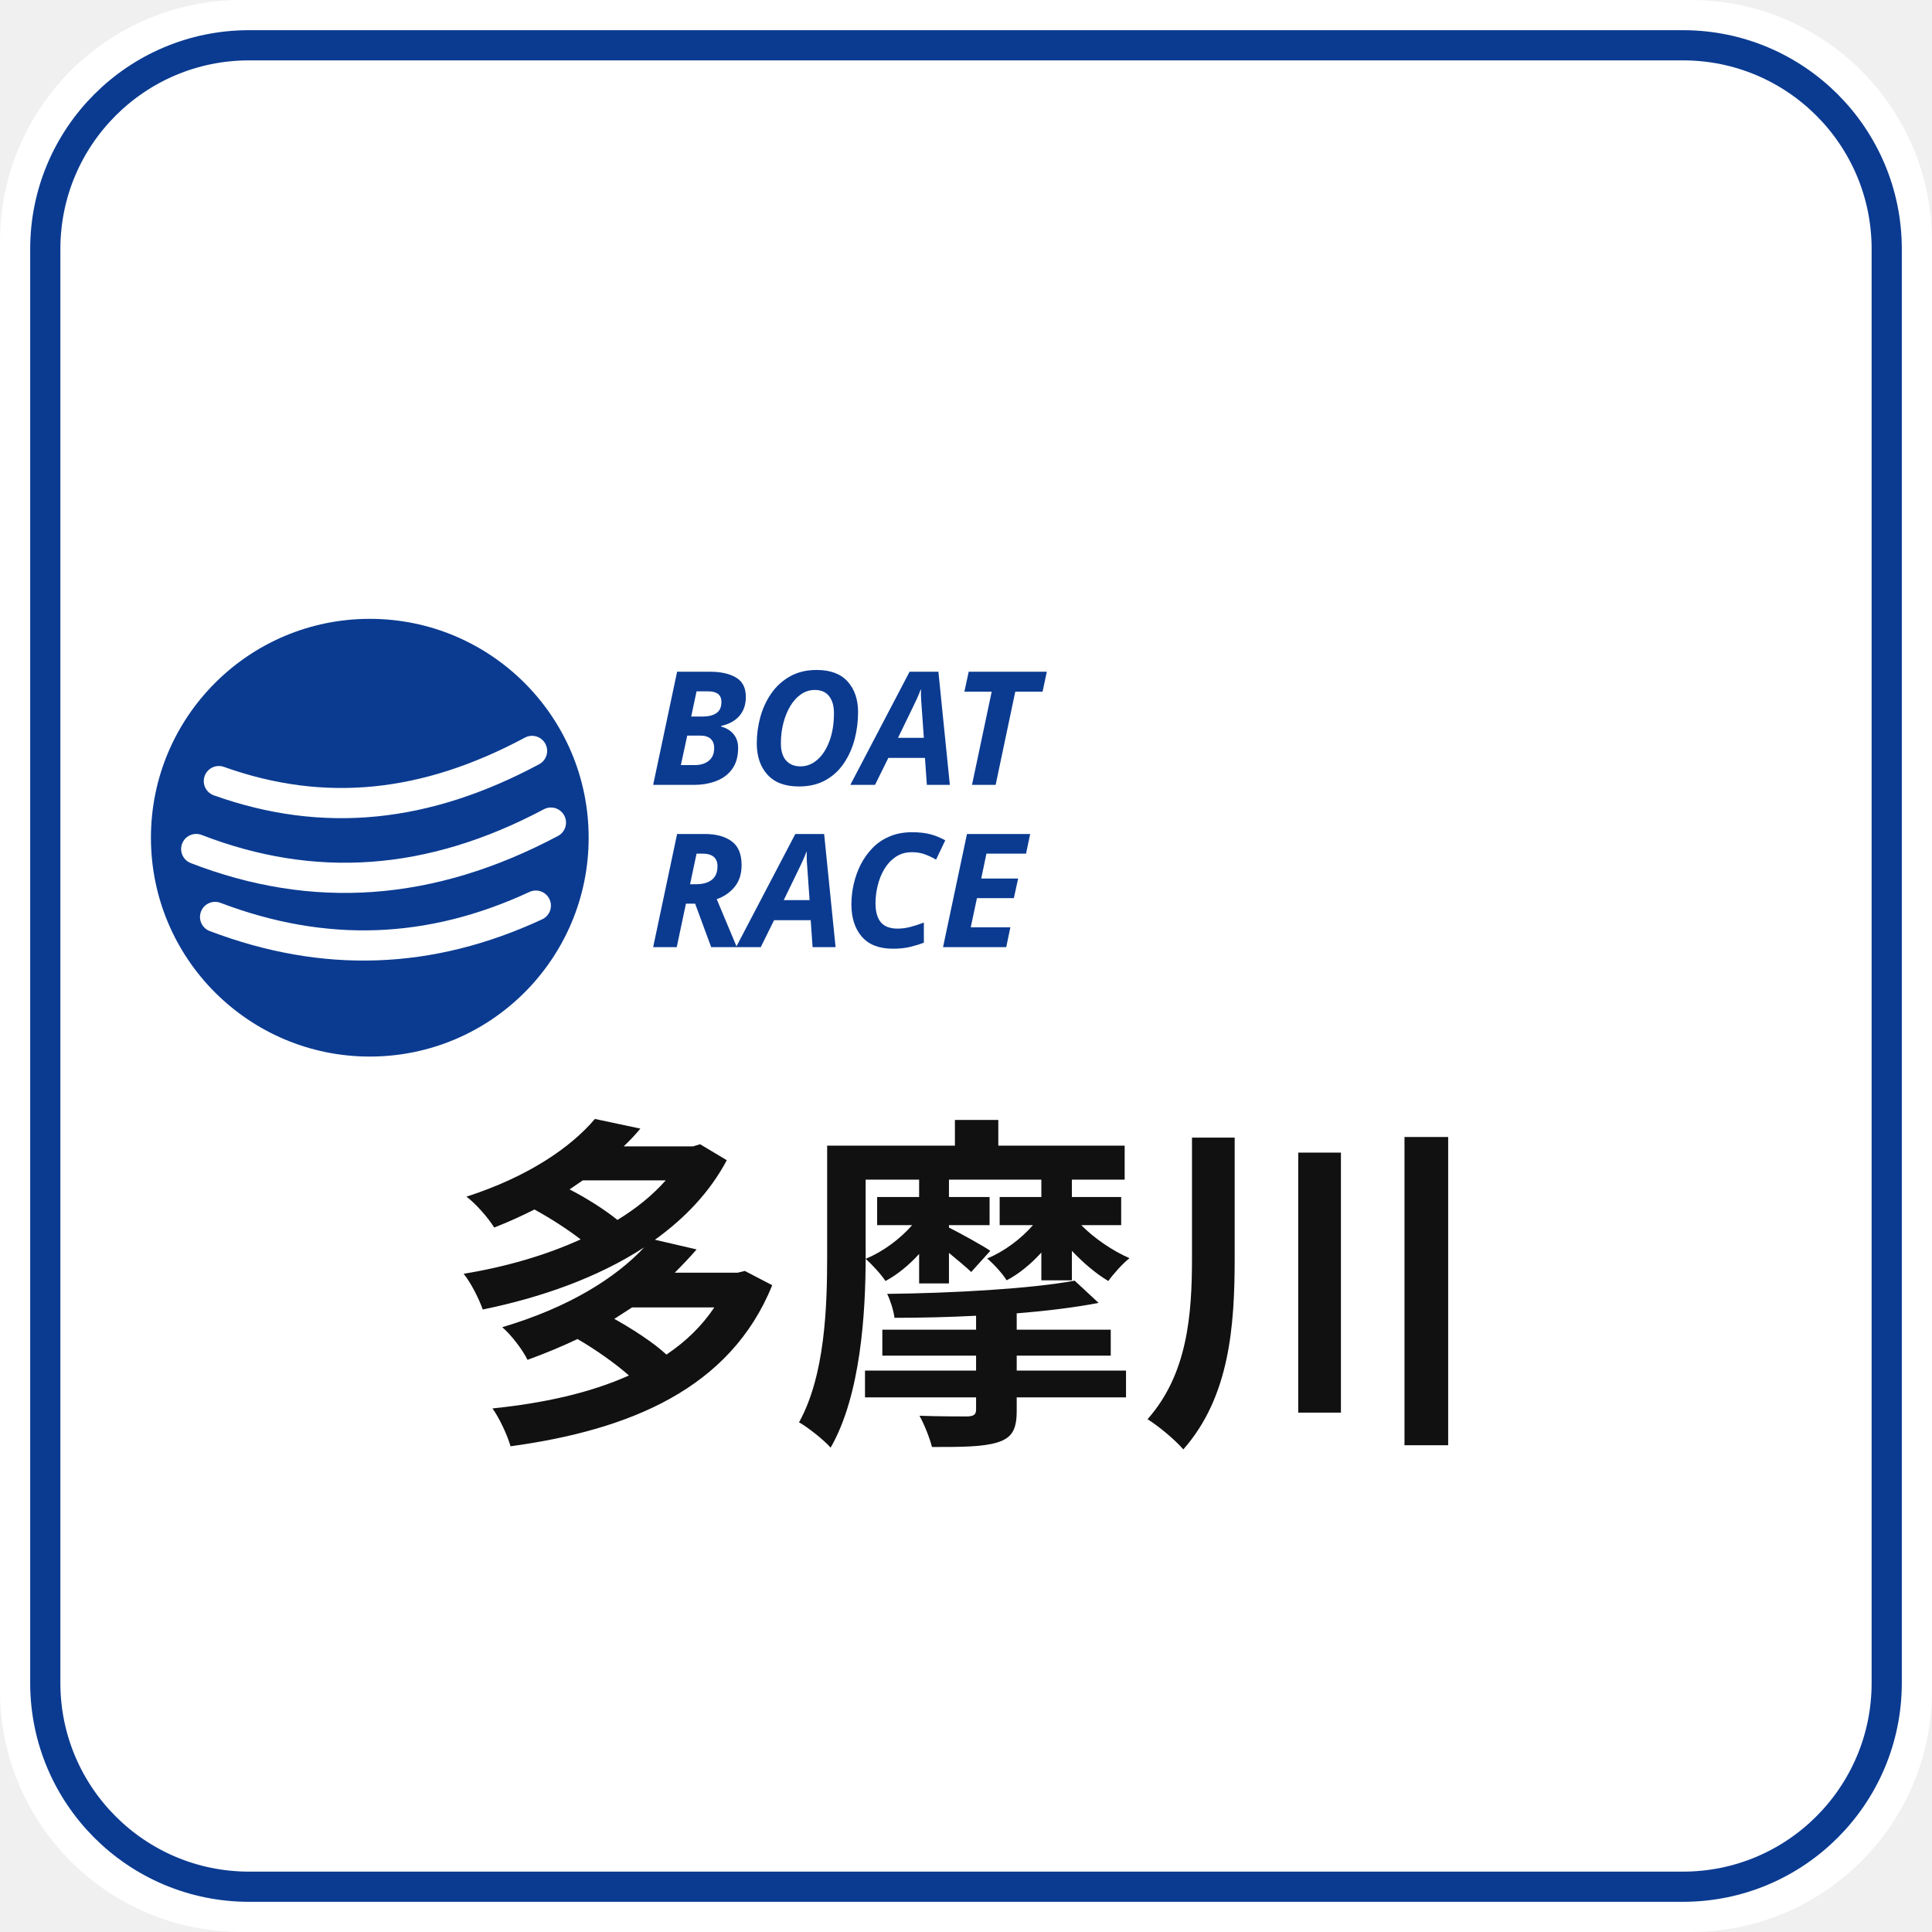
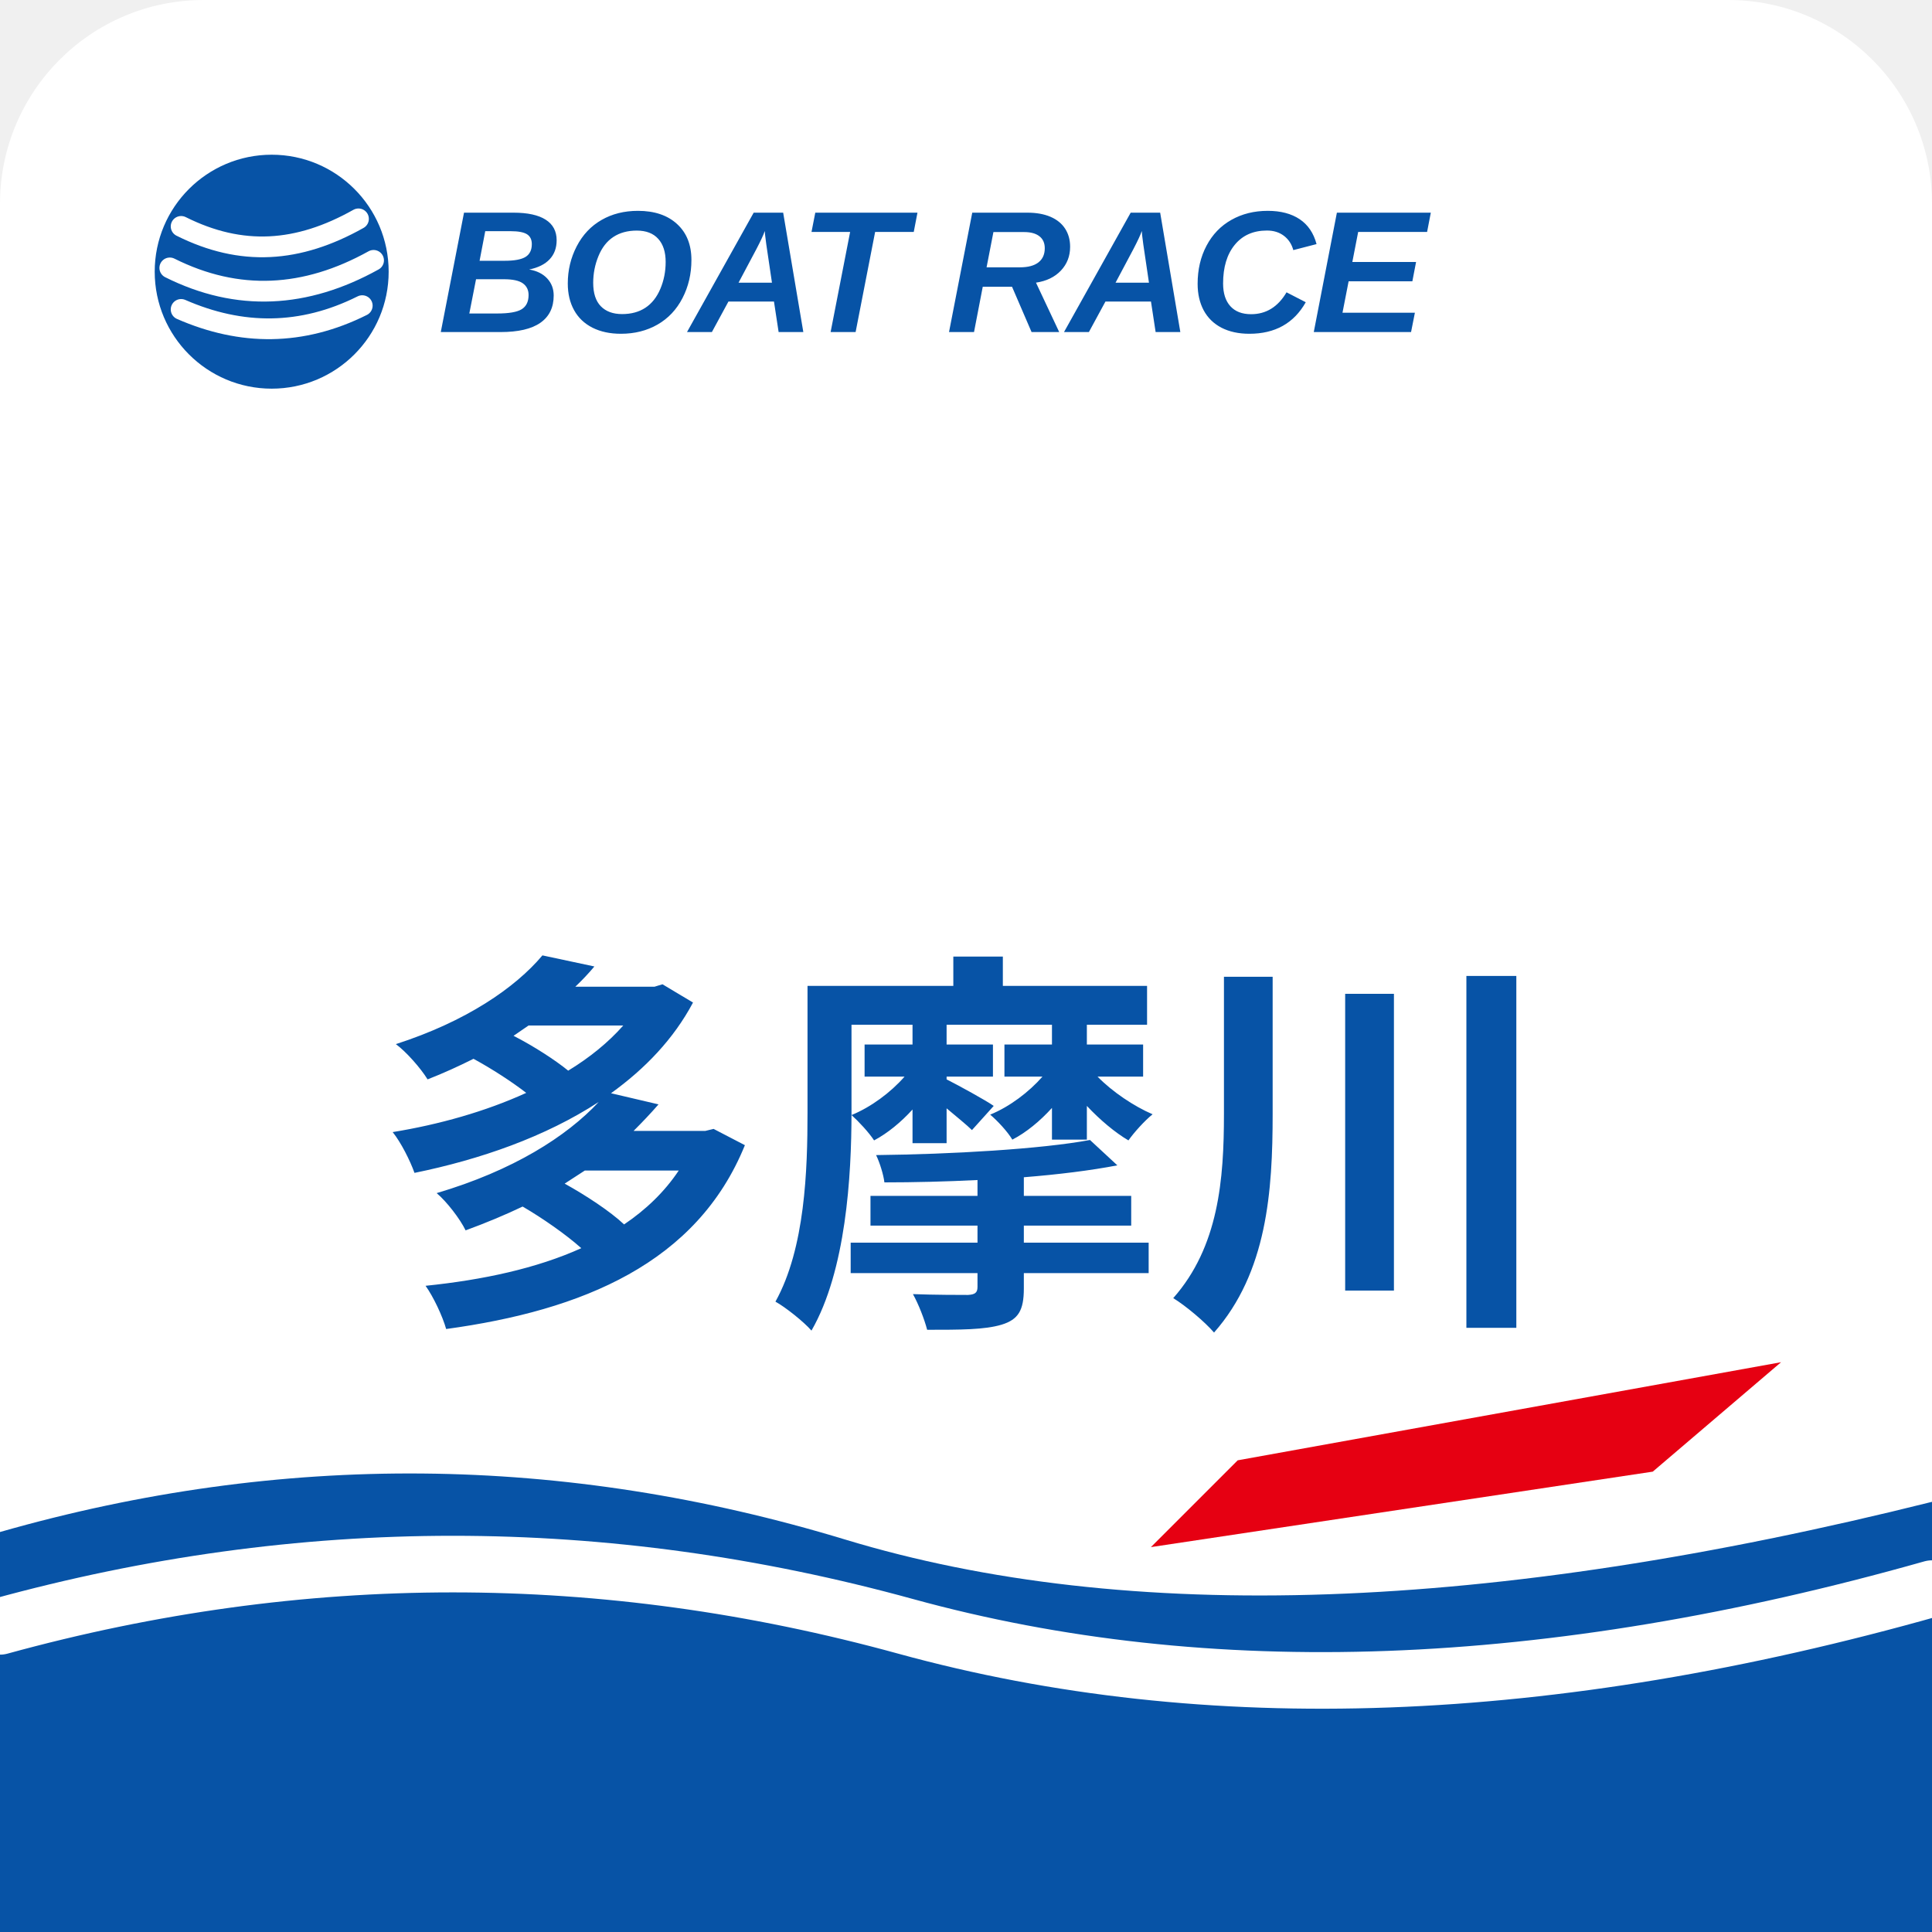
<svg xmlns="http://www.w3.org/2000/svg" viewBox="0 0 512 512">
-   <rect width="512" height="512" rx="64" fill="white" />
-   <rect x="12" y="12" width="488" height="488" rx="54" fill="none" stroke="#0b3b91" stroke-width="8" />
-   <g fill="#0b3b91">
-     <circle cx="98" cy="222" r="58" />
-     <path d="M58 207c28 10 55 7 83-8M52 225c31 12 62 10 94-7M57 243c29 11 57 10 85-3" fill="none" stroke="white" stroke-width="8" stroke-linecap="round" />
-     <text x="172" y="208" font-family="sans-serif" font-size="42" font-weight="800" font-style="italic">BOAT</text>
-     <text x="172" y="251" font-family="sans-serif" font-size="42" font-weight="800" font-style="italic">RACE</text>
+   <rect width="512" height="512" rx="54" fill="#fff" />
+   <g fill="#0753a6">
+     <circle cx="72" cy="72" r="31" />
+     <path d="M48 60c16 8 31 7 47-2M45 71c18 9 36 8 54-2M48 82c16 7 32 7 48-1" fill="none" stroke="#fff" stroke-width="5.5" stroke-linecap="round" />
+     <text x="116" y="88" font-family="Arial,Helvetica,sans-serif" font-size="46" font-weight="900" font-style="italic" letter-spacing="-1">BOAT RACE</text>
  </g>
-   <text x="256" y="375" text-anchor="middle" font-family="sans-serif" font-size="92" font-weight="800" fill="#111">多摩川</text>
+   <text x="256" y="306" text-anchor="middle" dominant-baseline="middle" font-family="'Noto Sans JP','Hiragino Kaku Gothic ProN','Yu Gothic',sans-serif" font-size="105" font-weight="900" fill="#0753a6">多摩川</text>
+   <path d="M0 406 Q112 374 224 408 T512 398 L512 512 L0 512 Z" fill="#0753a6" />
+   <path d="M0 431 Q120 398 240 431 T512 421" fill="none" stroke="#fff" stroke-width="15" stroke-linecap="round" />
+   <path d="M328 387 L472 361 L438 390 L305 410 Z" fill="#e60012" />
</svg>
